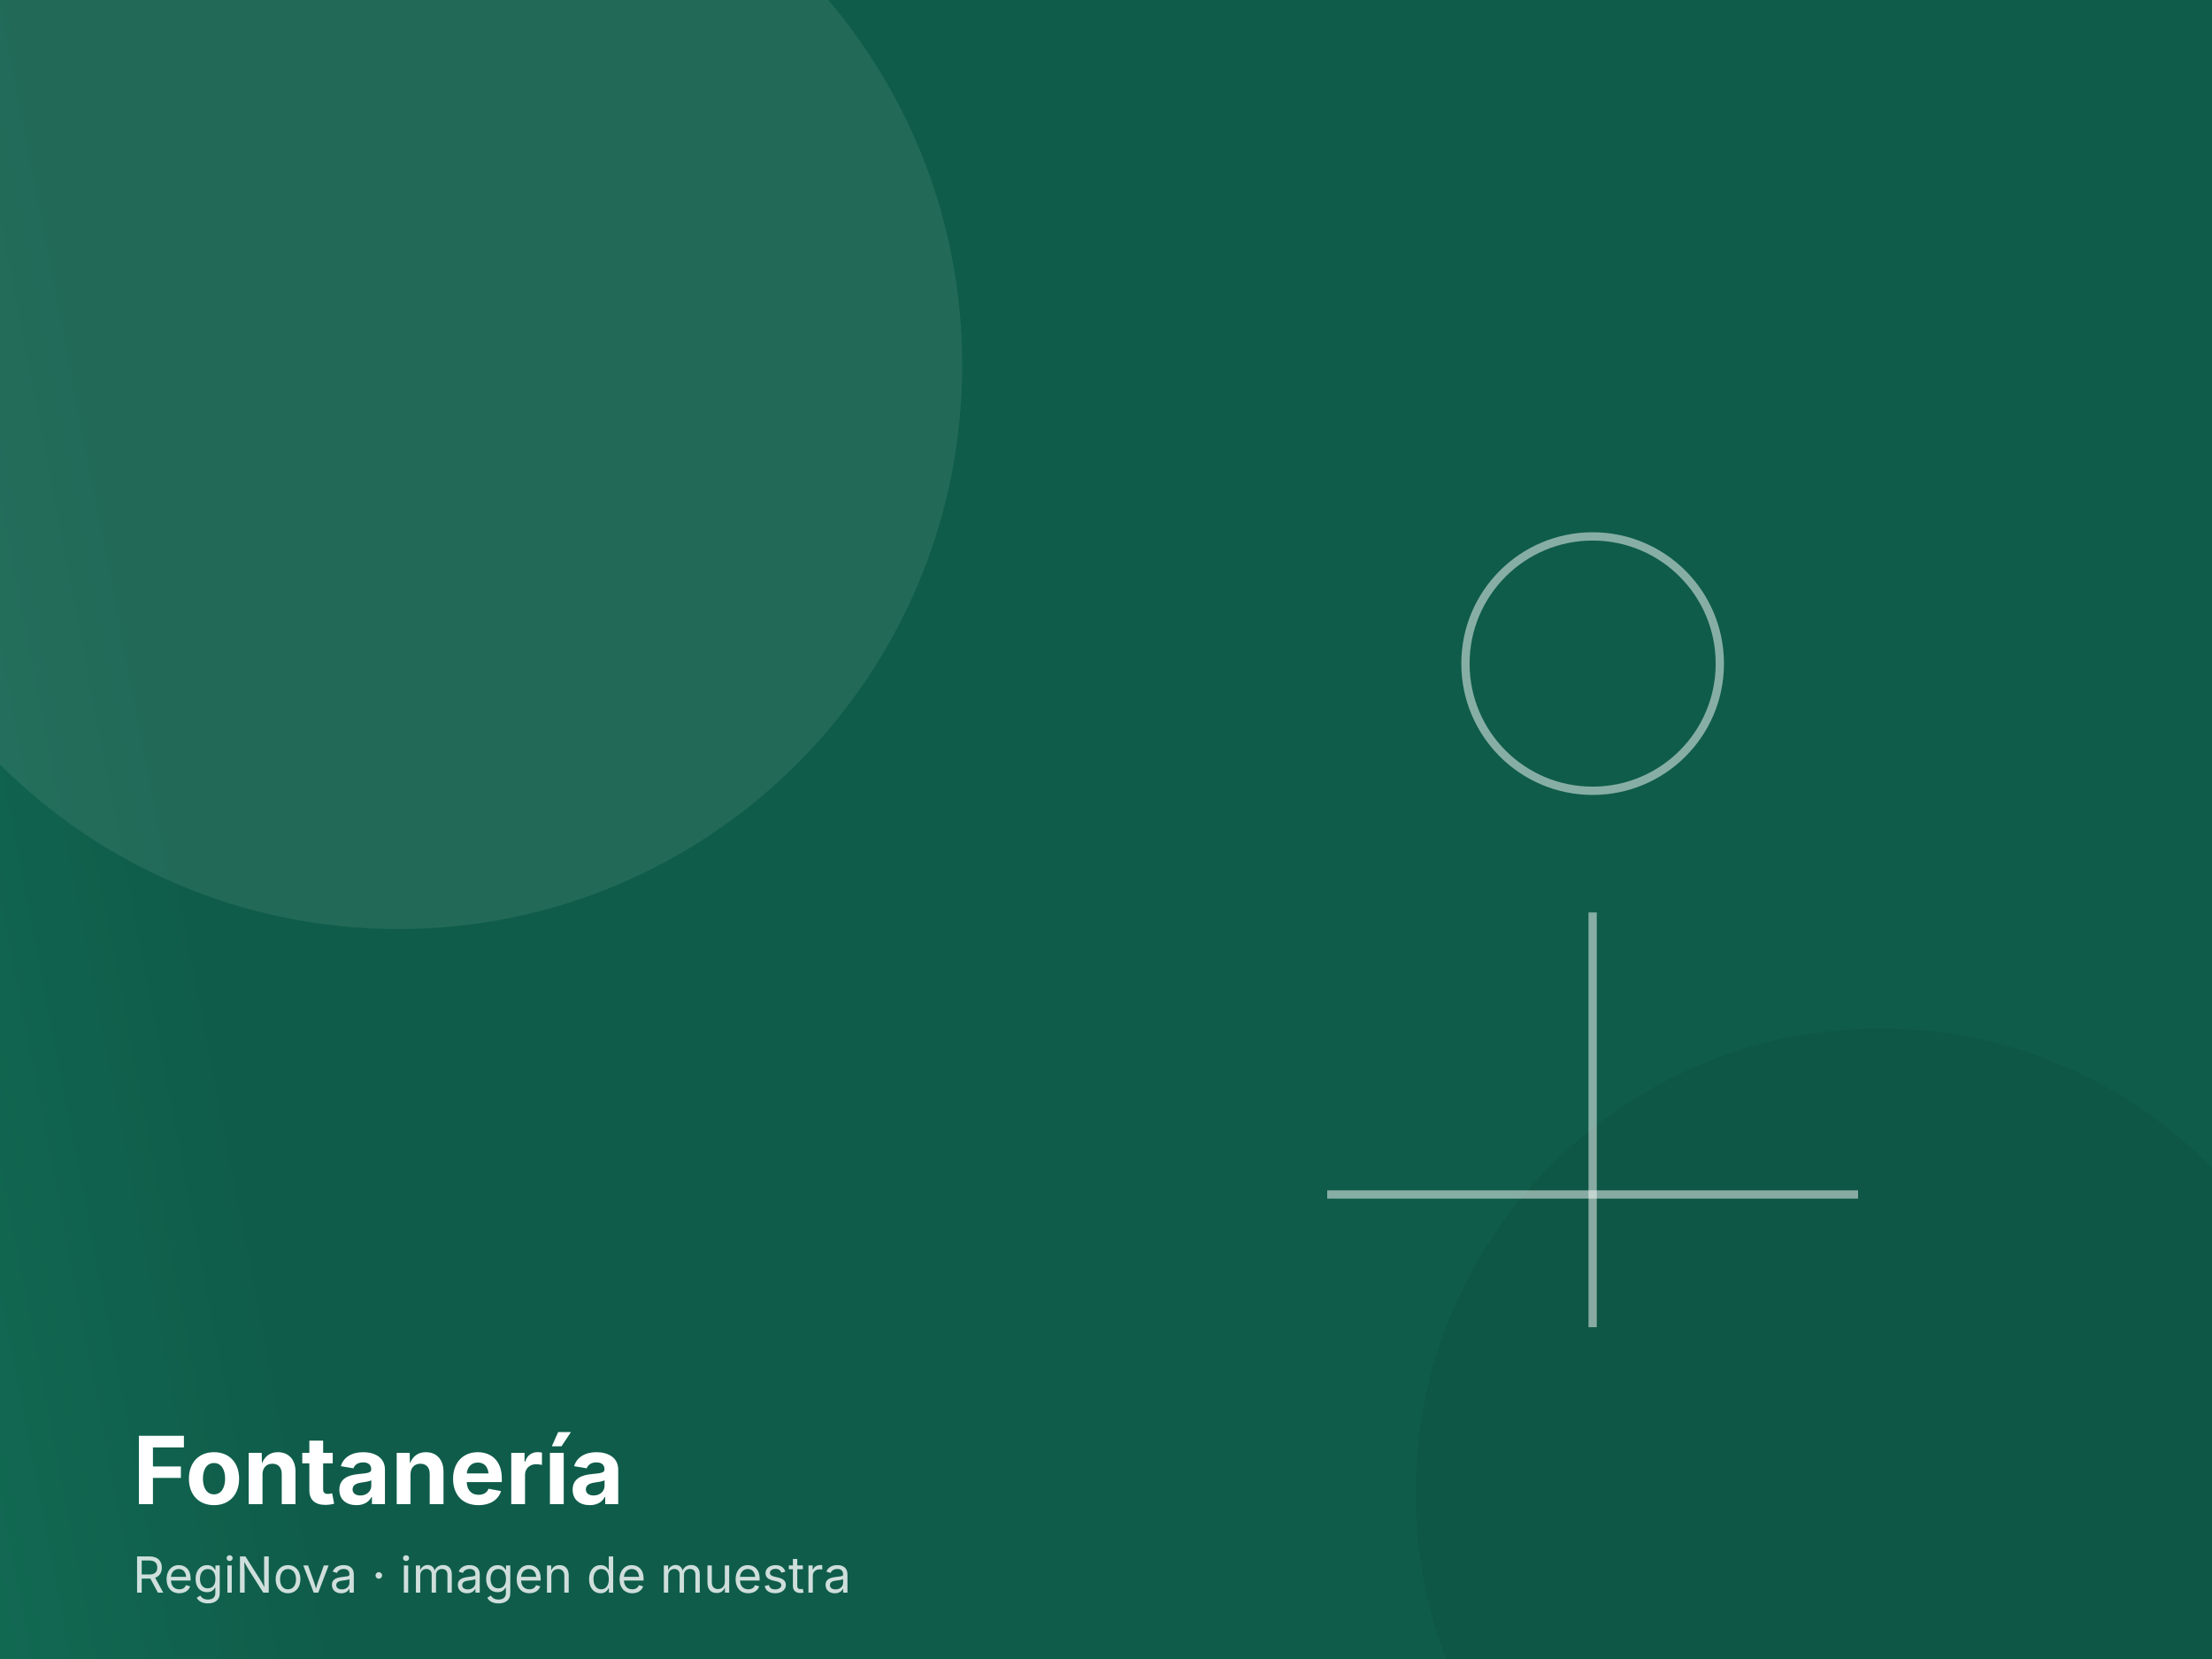
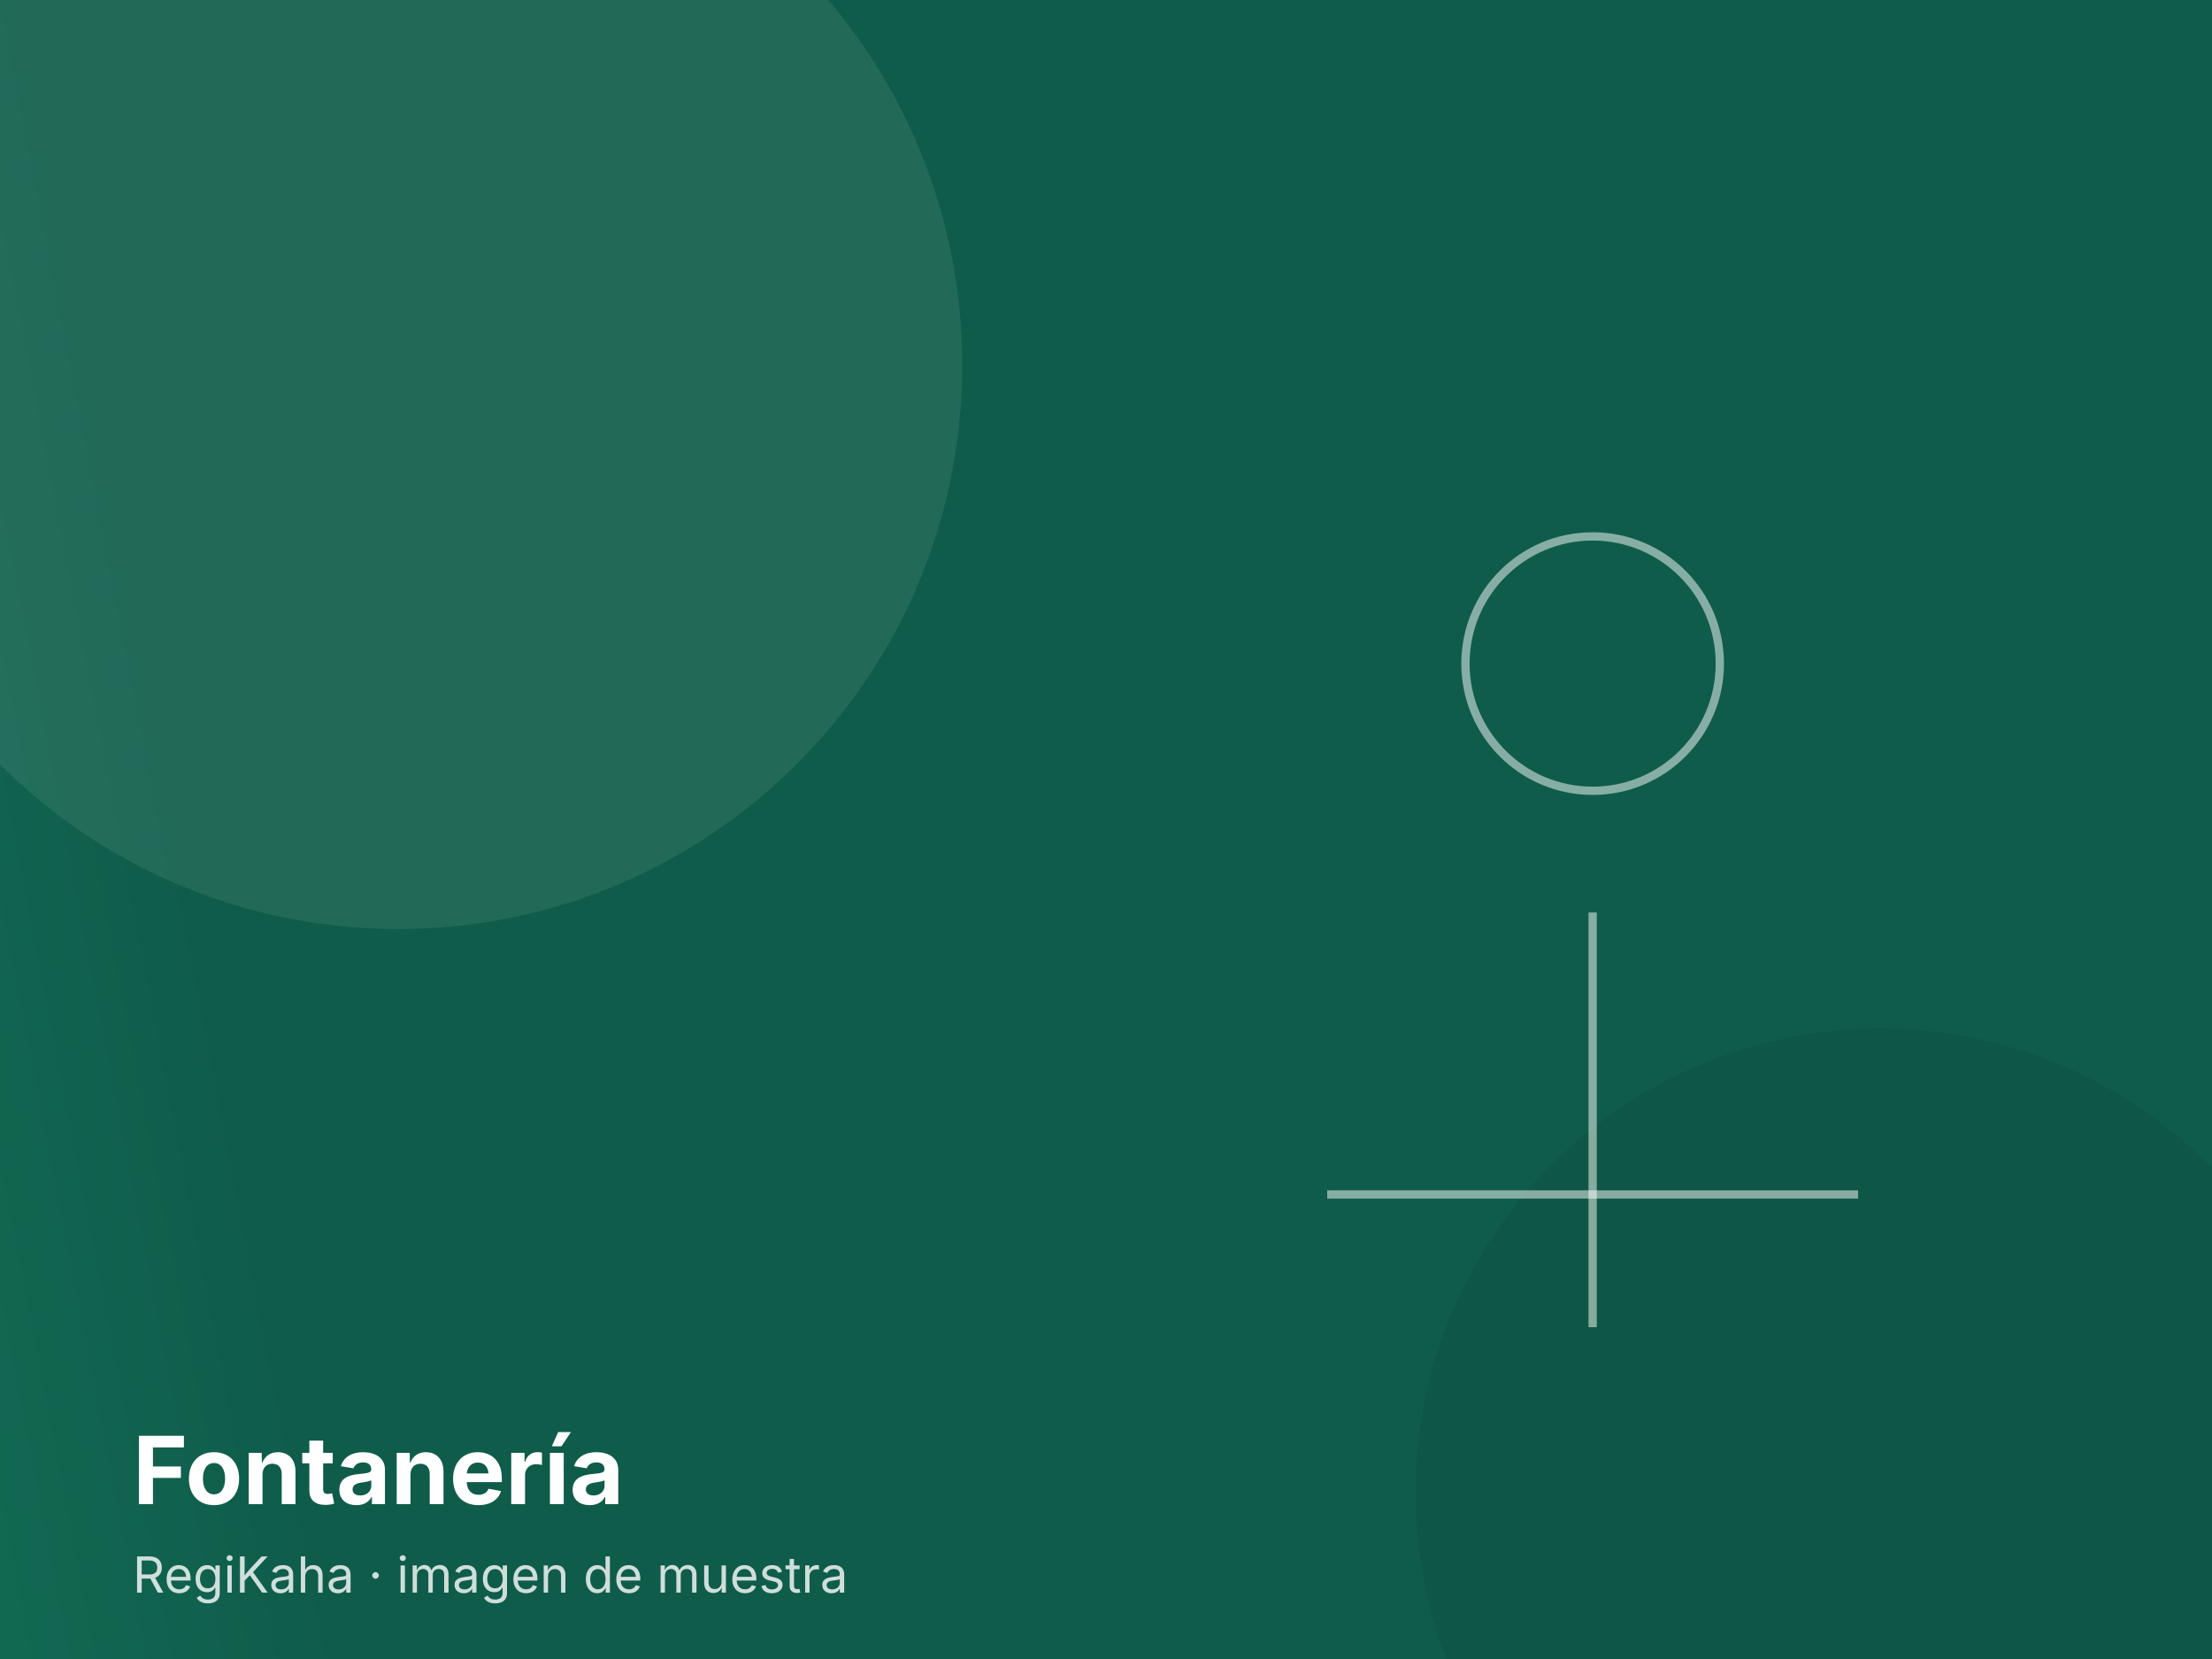
<svg xmlns="http://www.w3.org/2000/svg" width="800" height="600" viewBox="0 0 800 600">
  <defs>
    <linearGradient id="cg" gradientTransform="rotate(171)">
      <stop offset="0" stop-color="#0F5C4A" />
      <stop offset="0.55" stop-color="#198C68" />
      <stop offset="1" stop-color="#2AB673" />
    </linearGradient>
  </defs>
  <rect width="800" height="600" fill="url(#cg)" />
  <circle cx="144" cy="132" r="204" fill="rgba(255,255,255,0.08)" />
  <circle cx="680" cy="540" r="168" fill="rgba(0,0,0,0.07)" />
  <g stroke="rgba(255,255,255,0.5)" stroke-width="3" fill="none">
    <circle cx="576" cy="240" r="46" />
    <path d="M576 330 V480" />
    <path d="M480 432 H672" />
  </g>
  <text x="48" y="544" font-family="Inter, sans-serif" font-size="34" font-weight="700" fill="#fff">Fontanería</text>
-   <text x="48" y="576" font-family="Inter, sans-serif" font-size="18" fill="rgba(255,255,255,0.8)">RegiNova · imagen de muestra</text>
+   <text x="48" y="576" font-family="Inter, sans-serif" font-size="18" fill="rgba(255,255,255,0.8)">RegiKaha · imagen de muestra</text>
</svg>
